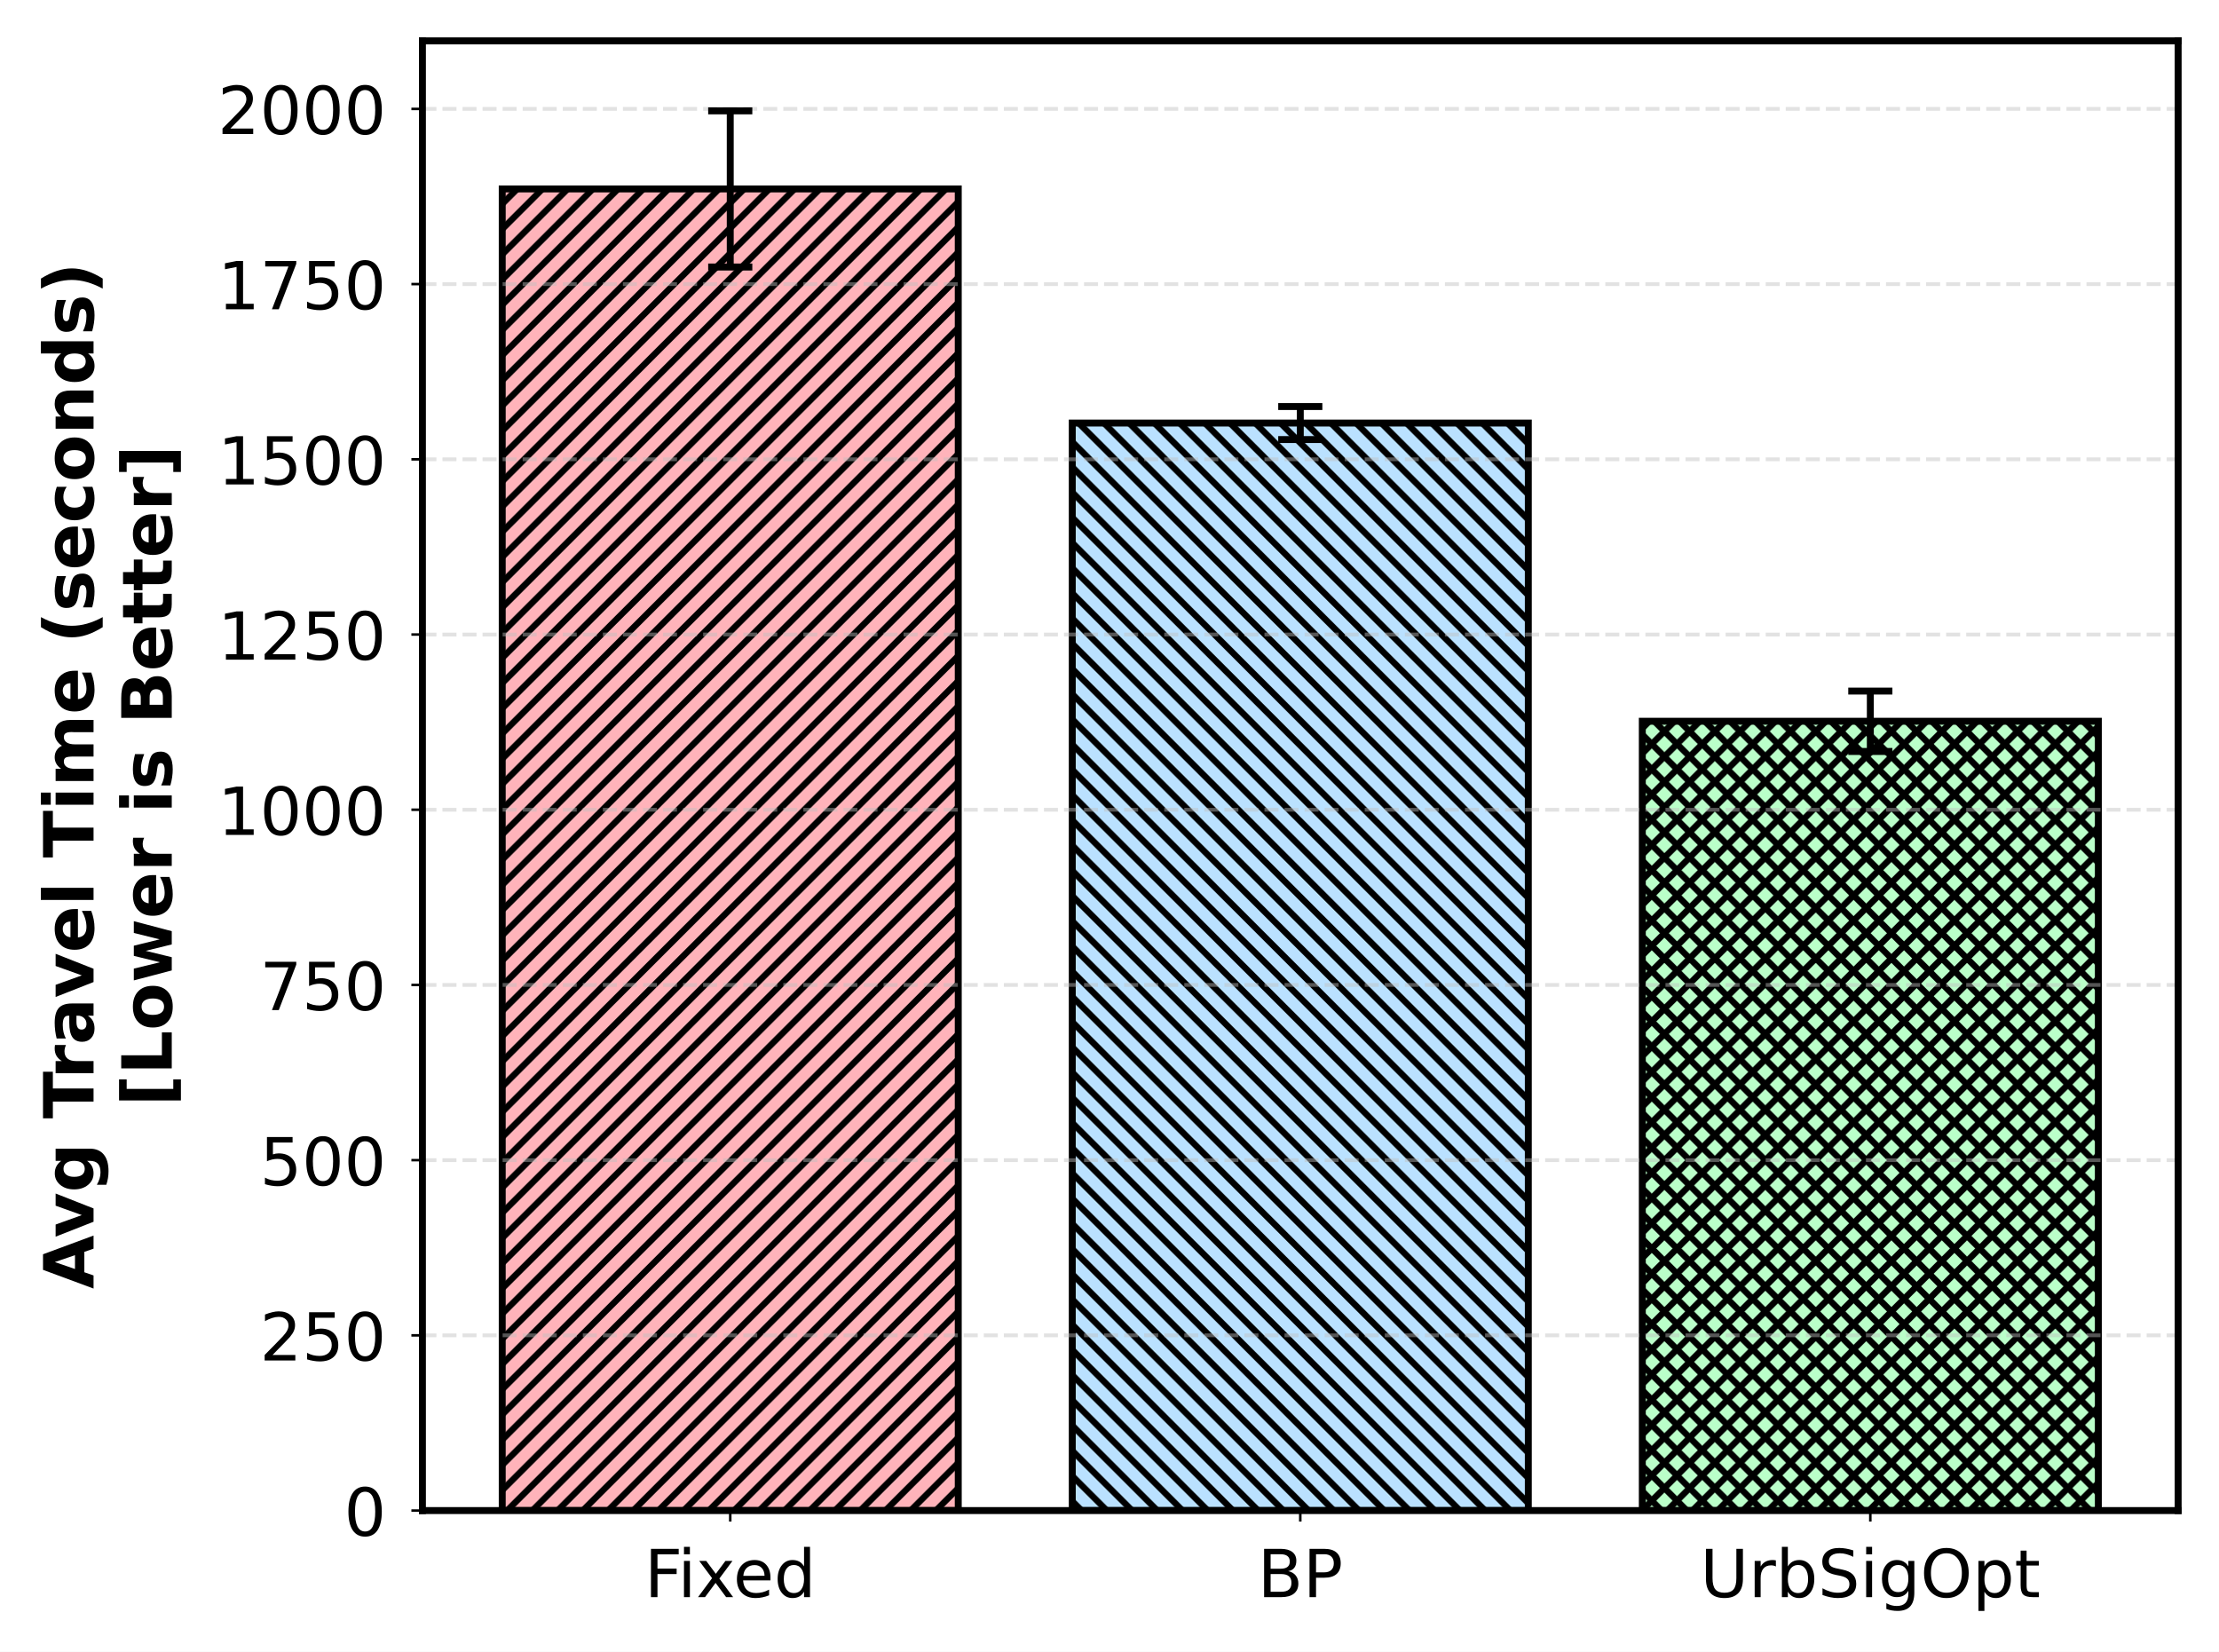
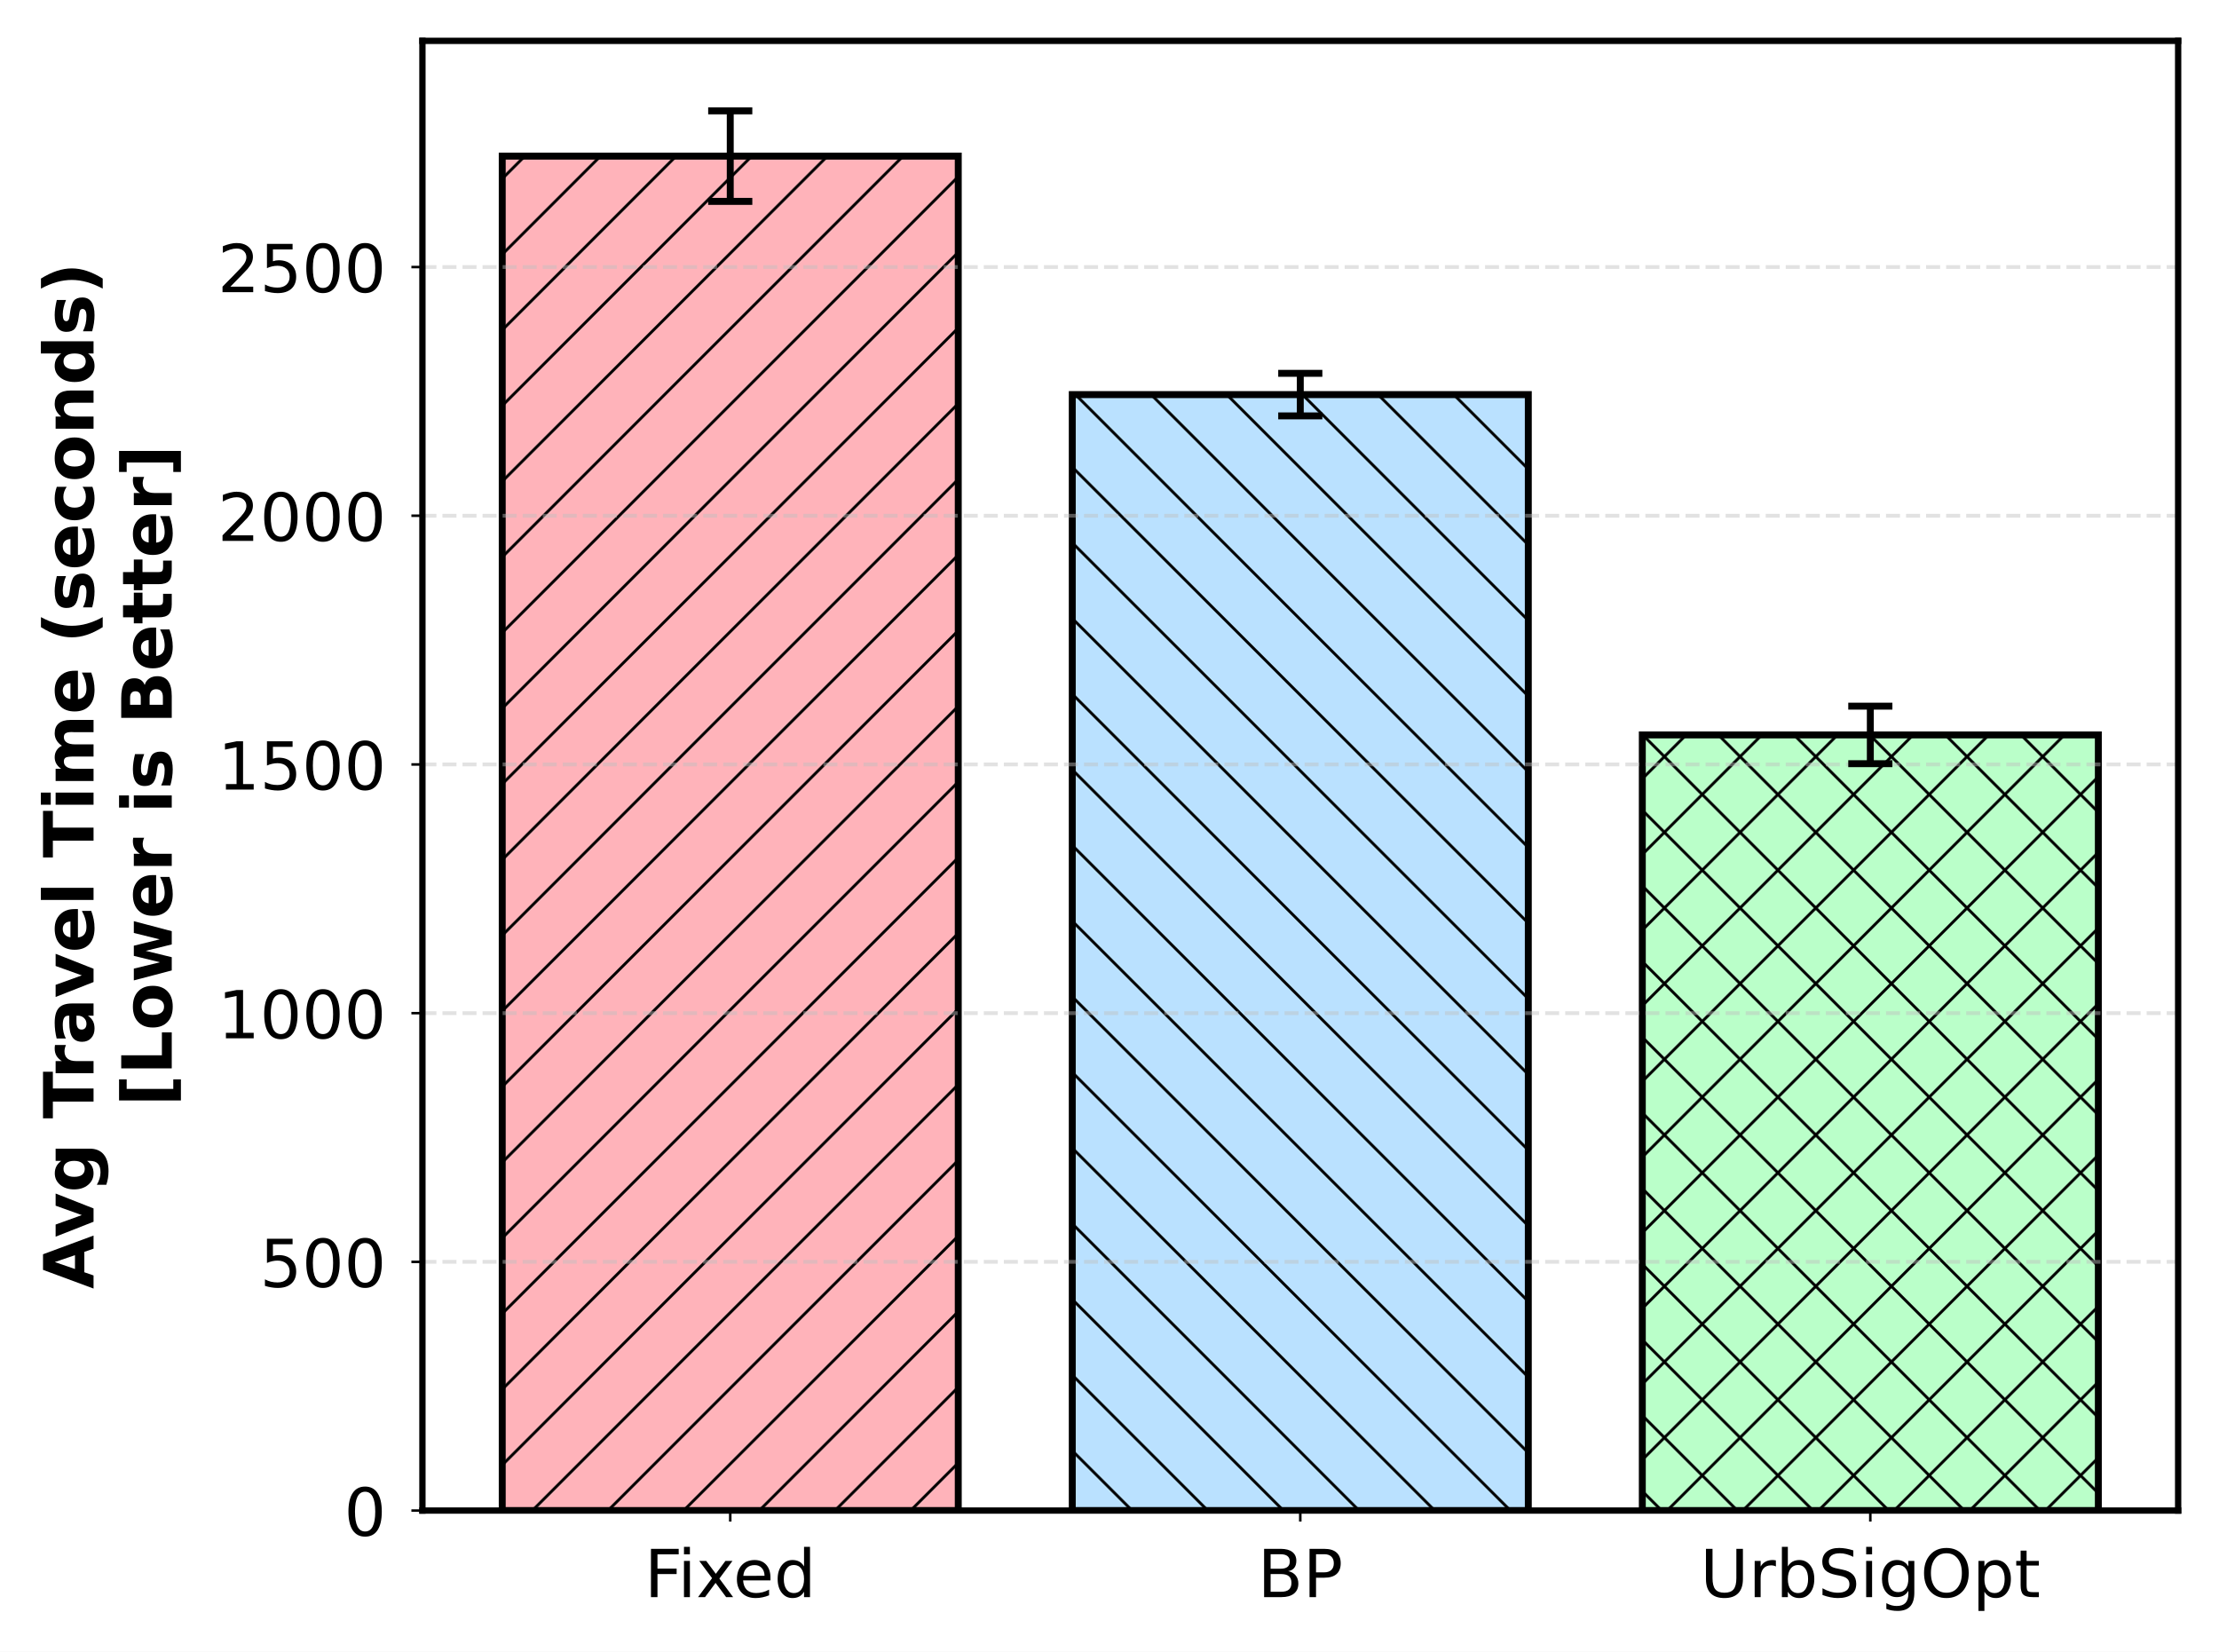
<svg xmlns="http://www.w3.org/2000/svg" xmlns:xlink="http://www.w3.org/1999/xlink" width="703.92pt" height="523.92pt" viewBox="0 0 703.92 523.92" version="1.1">
  <defs>
    <style type="text/css">*{stroke-linejoin: round; stroke-linecap: butt}</style>
  </defs>
  <g id="figure_1">
    <g id="patch_1">
      <path d="M 0 523.92  L 703.92 523.92  L 703.92 0  L 0 0  z " style="fill: #ffffff" />
    </g>
    <g id="axes_1">
      <g id="patch_2">
        <path d="M 134.004 479.135  L 690.96 479.135  L 690.96 12.96  L 134.004 12.96  z " style="fill: #ffffff" />
      </g>
      <g id="patch_3">
-         <path d="M 159.32 479.135  L 303.984 479.135  L 303.984 59.927  L 159.32 59.927  z " clip-path="url(#p2831a4e747)" style="fill: url(#hb3758d36da); stroke: #000000; stroke-width: 2.2; stroke-linejoin: miter" />
+         <path d="M 159.32 479.135  L 303.984 479.135  L 303.984 49.518  L 159.32 49.518  z " clip-path="url(#p14e2bf5ce3)" style="fill: url(#hf31b0a776f); stroke: #000000; stroke-width: 2.2; stroke-linejoin: miter" />
      </g>
      <g id="patch_4">
-         <path d="M 340.15 479.135  L 484.814 479.135  L 484.814 134.189  L 340.15 134.189  z " clip-path="url(#p2831a4e747)" style="fill: url(#he97f525086); stroke: #000000; stroke-width: 2.2; stroke-linejoin: miter" />
+         <path d="M 340.15 479.135  L 484.814 479.135  L 484.814 125.167  L 340.15 125.167  z " clip-path="url(#p14e2bf5ce3)" style="fill: url(#hf3a52950be); stroke: #000000; stroke-width: 2.2; stroke-linejoin: miter" />
      </g>
      <g id="patch_5">
-         <path d="M 520.98 479.135  L 665.643 479.135  L 665.643 228.779  L 520.98 228.779  z " clip-path="url(#p2831a4e747)" style="fill: url(#h3ff1b57e7f); stroke: #000000; stroke-width: 2.2; stroke-linejoin: miter" />
+         <path d="M 520.98 479.135  L 665.643 479.135  L 665.643 233.114  L 520.98 233.114  z " clip-path="url(#p14e2bf5ce3)" style="fill: url(#haa19bbb4e9); stroke: #000000; stroke-width: 2.2; stroke-linejoin: miter" />
      </g>
      <g id="matplotlib.axis_1">
        <g id="xtick_1">
          <g id="line2d_1">
            <defs>
-               <path id="m699cad8c2c" d="M 0 0  L 0 3.5  " style="stroke: #000000; stroke-width: 0.8" />
+               <path id="m479a33024d" d="M 0 0  L 0 3.5  " style="stroke: #000000; stroke-width: 0.8" />
            </defs>
            <g>
-               <use xlink:href="#m699cad8c2c" x="231.652" y="479.135" style="stroke: #000000; stroke-width: 0.8" />
+               <use xlink:href="#m479a33024d" x="231.652" y="479.135" style="stroke: #000000; stroke-width: 0.8" />
            </g>
          </g>
          <g id="text_1">
            <text style="font-size: 21px; font-family: 'DejaVu Sans', 'Bitstream Vera Sans', 'Computer Modern Sans Serif', 'Lucida Grande', 'Verdana', 'Geneva', 'Lucid', 'Arial', 'Helvetica', 'Avant Garde', sans-serif; text-anchor: middle" x="231.652" y="506.592" transform="rotate(-0 231.652 506.5922)">Fixed</text>
          </g>
        </g>
        <g id="xtick_2">
          <g id="line2d_2">
            <g>
-               <use xlink:href="#m699cad8c2c" x="412.482" y="479.135" style="stroke: #000000; stroke-width: 0.8" />
+               <use xlink:href="#m479a33024d" x="412.482" y="479.135" style="stroke: #000000; stroke-width: 0.8" />
            </g>
          </g>
          <g id="text_2">
            <text style="font-size: 21px; font-family: 'DejaVu Sans', 'Bitstream Vera Sans', 'Computer Modern Sans Serif', 'Lucida Grande', 'Verdana', 'Geneva', 'Lucid', 'Arial', 'Helvetica', 'Avant Garde', sans-serif; text-anchor: middle" x="412.482" y="506.592" transform="rotate(-0 412.4817 506.5922)">BP</text>
          </g>
        </g>
        <g id="xtick_3">
          <g id="line2d_3">
            <g>
-               <use xlink:href="#m699cad8c2c" x="593.311" y="479.135" style="stroke: #000000; stroke-width: 0.8" />
+               <use xlink:href="#m479a33024d" x="593.311" y="479.135" style="stroke: #000000; stroke-width: 0.8" />
            </g>
          </g>
          <g id="text_3">
            <text style="font-size: 21px; font-family: 'DejaVu Sans', 'Bitstream Vera Sans', 'Computer Modern Sans Serif', 'Lucida Grande', 'Verdana', 'Geneva', 'Lucid', 'Arial', 'Helvetica', 'Avant Garde', sans-serif; text-anchor: middle" x="593.311" y="506.592" transform="rotate(-0 593.3115 506.5922)">UrbSigOpt</text>
          </g>
        </g>
      </g>
      <g id="matplotlib.axis_2">
        <g id="ytick_1">
          <g id="line2d_4">
-             <path d="M 134.004 479.135  L 690.96 479.135  " clip-path="url(#p2831a4e747)" style="fill: none; stroke-dasharray: 4.44,1.92; stroke-dashoffset: 0; stroke: #c0c0c0; stroke-opacity: 0.45; stroke-width: 1.2" />
+             <path d="M 134.004 479.135  L 690.96 479.135  " clip-path="url(#p14e2bf5ce3)" style="fill: none; stroke-dasharray: 4.44,1.92; stroke-dashoffset: 0; stroke: #c0c0c0; stroke-opacity: 0.45; stroke-width: 1.2" />
          </g>
          <g id="line2d_5">
            <defs>
-               <path id="md8833dfe20" d="M 0 0  L -3.5 0  " style="stroke: #000000; stroke-width: 0.8" />
+               <path id="m02605b2199" d="M 0 0  L -3.5 0  " style="stroke: #000000; stroke-width: 0.8" />
            </defs>
            <g>
-               <use xlink:href="#md8833dfe20" x="134.004" y="479.135" style="stroke: #000000; stroke-width: 0.8" />
+               <use xlink:href="#m02605b2199" x="134.004" y="479.135" style="stroke: #000000; stroke-width: 0.8" />
            </g>
          </g>
          <g id="text_4">
            <text style="font-size: 21px; font-family: 'DejaVu Sans', 'Bitstream Vera Sans', 'Computer Modern Sans Serif', 'Lucida Grande', 'Verdana', 'Geneva', 'Lucid', 'Arial', 'Helvetica', 'Avant Garde', sans-serif; text-anchor: end" x="122.504" y="487.114" transform="rotate(-0 122.5039 487.1138)">0</text>
          </g>
        </g>
        <g id="ytick_2">
          <g id="line2d_6">
-             <path d="M 134.004 423.561  L 690.96 423.561  " clip-path="url(#p2831a4e747)" style="fill: none; stroke-dasharray: 4.44,1.92; stroke-dashoffset: 0; stroke: #c0c0c0; stroke-opacity: 0.45; stroke-width: 1.2" />
+             <path d="M 134.004 400.248  L 690.96 400.248  " clip-path="url(#p14e2bf5ce3)" style="fill: none; stroke-dasharray: 4.44,1.92; stroke-dashoffset: 0; stroke: #c0c0c0; stroke-opacity: 0.45; stroke-width: 1.2" />
          </g>
          <g id="line2d_7">
            <g>
-               <use xlink:href="#md8833dfe20" x="134.004" y="423.561" style="stroke: #000000; stroke-width: 0.8" />
+               <use xlink:href="#m02605b2199" x="134.004" y="400.248" style="stroke: #000000; stroke-width: 0.8" />
            </g>
          </g>
          <g id="text_5">
-             <text style="font-size: 21px; font-family: 'DejaVu Sans', 'Bitstream Vera Sans', 'Computer Modern Sans Serif', 'Lucida Grande', 'Verdana', 'Geneva', 'Lucid', 'Arial', 'Helvetica', 'Avant Garde', sans-serif; text-anchor: end" x="122.504" y="431.54" transform="rotate(-0 122.5039 431.5397)">250</text>
+             <text style="font-size: 21px; font-family: 'DejaVu Sans', 'Bitstream Vera Sans', 'Computer Modern Sans Serif', 'Lucida Grande', 'Verdana', 'Geneva', 'Lucid', 'Arial', 'Helvetica', 'Avant Garde', sans-serif; text-anchor: end" x="122.504" y="408.227" transform="rotate(-0 122.5039 408.2265)">500</text>
          </g>
        </g>
        <g id="ytick_3">
          <g id="line2d_8">
-             <path d="M 134.004 367.987  L 690.96 367.987  " clip-path="url(#p2831a4e747)" style="fill: none; stroke-dasharray: 4.44,1.92; stroke-dashoffset: 0; stroke: #c0c0c0; stroke-opacity: 0.45; stroke-width: 1.2" />
+             <path d="M 134.004 321.361  L 690.96 321.361  " clip-path="url(#p14e2bf5ce3)" style="fill: none; stroke-dasharray: 4.44,1.92; stroke-dashoffset: 0; stroke: #c0c0c0; stroke-opacity: 0.45; stroke-width: 1.2" />
          </g>
          <g id="line2d_9">
            <g>
-               <use xlink:href="#md8833dfe20" x="134.004" y="367.987" style="stroke: #000000; stroke-width: 0.8" />
+               <use xlink:href="#m02605b2199" x="134.004" y="321.361" style="stroke: #000000; stroke-width: 0.8" />
            </g>
          </g>
          <g id="text_6">
-             <text style="font-size: 21px; font-family: 'DejaVu Sans', 'Bitstream Vera Sans', 'Computer Modern Sans Serif', 'Lucida Grande', 'Verdana', 'Geneva', 'Lucid', 'Arial', 'Helvetica', 'Avant Garde', sans-serif; text-anchor: end" x="122.504" y="375.966" transform="rotate(-0 122.5039 375.9656)">500</text>
+             <text style="font-size: 21px; font-family: 'DejaVu Sans', 'Bitstream Vera Sans', 'Computer Modern Sans Serif', 'Lucida Grande', 'Verdana', 'Geneva', 'Lucid', 'Arial', 'Helvetica', 'Avant Garde', sans-serif; text-anchor: end" x="122.504" y="329.339" transform="rotate(-0 122.5039 329.3393)">1000</text>
          </g>
        </g>
        <g id="ytick_4">
          <g id="line2d_10">
-             <path d="M 134.004 312.413  L 690.96 312.413  " clip-path="url(#p2831a4e747)" style="fill: none; stroke-dasharray: 4.44,1.92; stroke-dashoffset: 0; stroke: #c0c0c0; stroke-opacity: 0.45; stroke-width: 1.2" />
+             <path d="M 134.004 242.474  L 690.96 242.474  " clip-path="url(#p14e2bf5ce3)" style="fill: none; stroke-dasharray: 4.44,1.92; stroke-dashoffset: 0; stroke: #c0c0c0; stroke-opacity: 0.45; stroke-width: 1.2" />
          </g>
          <g id="line2d_11">
            <g>
-               <use xlink:href="#md8833dfe20" x="134.004" y="312.413" style="stroke: #000000; stroke-width: 0.8" />
+               <use xlink:href="#m02605b2199" x="134.004" y="242.474" style="stroke: #000000; stroke-width: 0.8" />
            </g>
          </g>
          <g id="text_7">
-             <text style="font-size: 21px; font-family: 'DejaVu Sans', 'Bitstream Vera Sans', 'Computer Modern Sans Serif', 'Lucida Grande', 'Verdana', 'Geneva', 'Lucid', 'Arial', 'Helvetica', 'Avant Garde', sans-serif; text-anchor: end" x="122.504" y="320.392" transform="rotate(-0 122.5039 320.3915)">750</text>
+             <text style="font-size: 21px; font-family: 'DejaVu Sans', 'Bitstream Vera Sans', 'Computer Modern Sans Serif', 'Lucida Grande', 'Verdana', 'Geneva', 'Lucid', 'Arial', 'Helvetica', 'Avant Garde', sans-serif; text-anchor: end" x="122.504" y="250.452" transform="rotate(-0 122.5039 250.452)">1500</text>
          </g>
        </g>
        <g id="ytick_5">
          <g id="line2d_12">
-             <path d="M 134.004 256.839  L 690.96 256.839  " clip-path="url(#p2831a4e747)" style="fill: none; stroke-dasharray: 4.44,1.92; stroke-dashoffset: 0; stroke: #c0c0c0; stroke-opacity: 0.45; stroke-width: 1.2" />
+             <path d="M 134.004 163.586  L 690.96 163.586  " clip-path="url(#p14e2bf5ce3)" style="fill: none; stroke-dasharray: 4.44,1.92; stroke-dashoffset: 0; stroke: #c0c0c0; stroke-opacity: 0.45; stroke-width: 1.2" />
          </g>
          <g id="line2d_13">
            <g>
-               <use xlink:href="#md8833dfe20" x="134.004" y="256.839" style="stroke: #000000; stroke-width: 0.8" />
+               <use xlink:href="#m02605b2199" x="134.004" y="163.586" style="stroke: #000000; stroke-width: 0.8" />
            </g>
          </g>
          <g id="text_8">
-             <text style="font-size: 21px; font-family: 'DejaVu Sans', 'Bitstream Vera Sans', 'Computer Modern Sans Serif', 'Lucida Grande', 'Verdana', 'Geneva', 'Lucid', 'Arial', 'Helvetica', 'Avant Garde', sans-serif; text-anchor: end" x="122.504" y="264.817" transform="rotate(-0 122.5039 264.8174)">1000</text>
+             <text style="font-size: 21px; font-family: 'DejaVu Sans', 'Bitstream Vera Sans', 'Computer Modern Sans Serif', 'Lucida Grande', 'Verdana', 'Geneva', 'Lucid', 'Arial', 'Helvetica', 'Avant Garde', sans-serif; text-anchor: end" x="122.504" y="171.565" transform="rotate(-0 122.5039 171.5647)">2000</text>
          </g>
        </g>
        <g id="ytick_6">
          <g id="line2d_14">
-             <path d="M 134.004 201.265  L 690.96 201.265  " clip-path="url(#p2831a4e747)" style="fill: none; stroke-dasharray: 4.44,1.92; stroke-dashoffset: 0; stroke: #c0c0c0; stroke-opacity: 0.45; stroke-width: 1.2" />
+             <path d="M 134.004 84.699  L 690.96 84.699  " clip-path="url(#p14e2bf5ce3)" style="fill: none; stroke-dasharray: 4.44,1.92; stroke-dashoffset: 0; stroke: #c0c0c0; stroke-opacity: 0.45; stroke-width: 1.2" />
          </g>
          <g id="line2d_15">
            <g>
-               <use xlink:href="#md8833dfe20" x="134.004" y="201.265" style="stroke: #000000; stroke-width: 0.8" />
+               <use xlink:href="#m02605b2199" x="134.004" y="84.699" style="stroke: #000000; stroke-width: 0.8" />
            </g>
          </g>
          <g id="text_9">
-             <text style="font-size: 21px; font-family: 'DejaVu Sans', 'Bitstream Vera Sans', 'Computer Modern Sans Serif', 'Lucida Grande', 'Verdana', 'Geneva', 'Lucid', 'Arial', 'Helvetica', 'Avant Garde', sans-serif; text-anchor: end" x="122.504" y="209.243" transform="rotate(-0 122.5039 209.2433)">1250</text>
+             <text style="font-size: 21px; font-family: 'DejaVu Sans', 'Bitstream Vera Sans', 'Computer Modern Sans Serif', 'Lucida Grande', 'Verdana', 'Geneva', 'Lucid', 'Arial', 'Helvetica', 'Avant Garde', sans-serif; text-anchor: end" x="122.504" y="92.677" transform="rotate(-0 122.5039 92.67748)">2500</text>
          </g>
        </g>
-         <g id="ytick_7">
-           <g id="line2d_16">
-             <path d="M 134.004 145.691  L 690.96 145.691  " clip-path="url(#p2831a4e747)" style="fill: none; stroke-dasharray: 4.44,1.92; stroke-dashoffset: 0; stroke: #c0c0c0; stroke-opacity: 0.45; stroke-width: 1.2" />
-           </g>
-           <g id="line2d_17">
-             <g>
-               <use xlink:href="#md8833dfe20" x="134.004" y="145.691" style="stroke: #000000; stroke-width: 0.8" />
-             </g>
-           </g>
-           <g id="text_10">
-             <text style="font-size: 21px; font-family: 'DejaVu Sans', 'Bitstream Vera Sans', 'Computer Modern Sans Serif', 'Lucida Grande', 'Verdana', 'Geneva', 'Lucid', 'Arial', 'Helvetica', 'Avant Garde', sans-serif; text-anchor: end" x="122.504" y="153.669" transform="rotate(-0 122.5039 153.6692)">1500</text>
-           </g>
-         </g>
-         <g id="ytick_8">
-           <g id="line2d_18">
-             <path d="M 134.004 90.117  L 690.96 90.117  " clip-path="url(#p2831a4e747)" style="fill: none; stroke-dasharray: 4.44,1.92; stroke-dashoffset: 0; stroke: #c0c0c0; stroke-opacity: 0.45; stroke-width: 1.2" />
-           </g>
-           <g id="line2d_19">
-             <g>
-               <use xlink:href="#md8833dfe20" x="134.004" y="90.117" style="stroke: #000000; stroke-width: 0.8" />
-             </g>
-           </g>
-           <g id="text_11">
-             <text style="font-size: 21px; font-family: 'DejaVu Sans', 'Bitstream Vera Sans', 'Computer Modern Sans Serif', 'Lucida Grande', 'Verdana', 'Geneva', 'Lucid', 'Arial', 'Helvetica', 'Avant Garde', sans-serif; text-anchor: end" x="122.504" y="98.095" transform="rotate(-0 122.5039 98.09513)">1750</text>
-           </g>
-         </g>
-         <g id="ytick_9">
-           <g id="line2d_20">
-             <path d="M 134.004 34.543  L 690.96 34.543  " clip-path="url(#p2831a4e747)" style="fill: none; stroke-dasharray: 4.44,1.92; stroke-dashoffset: 0; stroke: #c0c0c0; stroke-opacity: 0.45; stroke-width: 1.2" />
-           </g>
-           <g id="line2d_21">
-             <g>
-               <use xlink:href="#md8833dfe20" x="134.004" y="34.543" style="stroke: #000000; stroke-width: 0.8" />
-             </g>
-           </g>
-           <g id="text_12">
-             <text style="font-size: 21px; font-family: 'DejaVu Sans', 'Bitstream Vera Sans', 'Computer Modern Sans Serif', 'Lucida Grande', 'Verdana', 'Geneva', 'Lucid', 'Arial', 'Helvetica', 'Avant Garde', sans-serif; text-anchor: end" x="122.504" y="42.521" transform="rotate(-0 122.5039 42.52103)">2000</text>
-           </g>
-         </g>
-         <g id="text_13">
+         <g id="text_10">
          <text style="font-weight: 700; font-size: 22px; font-family: 'DejaVu Sans', 'Bitstream Vera Sans', 'Computer Modern Sans Serif', 'Lucida Grande', 'Verdana', 'Geneva', 'Lucid', 'Arial', 'Helvetica', 'Avant Garde', sans-serif" transform="translate(29.67656 408.8288) rotate(-90)">Avg Travel Time (seconds)</text>
          <text style="font-weight: 700; font-size: 22px; font-family: 'DejaVu Sans', 'Bitstream Vera Sans', 'Computer Modern Sans Serif', 'Lucida Grande', 'Verdana', 'Geneva', 'Lucid', 'Arial', 'Helvetica', 'Avant Garde', sans-serif" transform="translate(54.48363 350.9396) rotate(-90)">[Lower is Better]</text>
        </g>
      </g>
      <g id="LineCollection_1">
-         <path d="M 231.652 84.695  L 231.652 35.159  " clip-path="url(#p2831a4e747)" style="fill: none; stroke: #000000; stroke-width: 2.2" />
-         <path d="M 412.482 139.428  L 412.482 128.95  " clip-path="url(#p2831a4e747)" style="fill: none; stroke: #000000; stroke-width: 2.2" />
-         <path d="M 593.311 238.356  L 593.311 219.202  " clip-path="url(#p2831a4e747)" style="fill: none; stroke: #000000; stroke-width: 2.2" />
+         <path d="M 231.652 63.877  L 231.652 35.159  " clip-path="url(#p14e2bf5ce3)" style="fill: none; stroke: #000000; stroke-width: 2.2" />
+         <path d="M 412.482 131.917  L 412.482 118.417  " clip-path="url(#p14e2bf5ce3)" style="fill: none; stroke: #000000; stroke-width: 2.2" />
+         <path d="M 593.311 242.24  L 593.311 223.989  " clip-path="url(#p14e2bf5ce3)" style="fill: none; stroke: #000000; stroke-width: 2.2" />
      </g>
-       <g id="line2d_22">
+       <g id="line2d_16">
        <defs>
-           <path id="m428ec77456" d="M 7 0  L -7 -0  " style="stroke: #000000; stroke-width: 2.2" />
+           <path id="m0790abb0f3" d="M 7 0  L -7 -0  " style="stroke: #000000; stroke-width: 2.2" />
        </defs>
-         <g clip-path="url(#p2831a4e747)">
-           <use xlink:href="#m428ec77456" x="231.652" y="84.695" style="fill: #1f77b4; stroke: #000000; stroke-width: 2.2" />
-           <use xlink:href="#m428ec77456" x="412.482" y="139.428" style="fill: #1f77b4; stroke: #000000; stroke-width: 2.2" />
-           <use xlink:href="#m428ec77456" x="593.311" y="238.356" style="fill: #1f77b4; stroke: #000000; stroke-width: 2.2" />
+         <g clip-path="url(#p14e2bf5ce3)">
+           <use xlink:href="#m0790abb0f3" x="231.652" y="63.877" style="fill: #1f77b4; stroke: #000000; stroke-width: 2.2" />
+           <use xlink:href="#m0790abb0f3" x="412.482" y="131.917" style="fill: #1f77b4; stroke: #000000; stroke-width: 2.2" />
+           <use xlink:href="#m0790abb0f3" x="593.311" y="242.24" style="fill: #1f77b4; stroke: #000000; stroke-width: 2.2" />
        </g>
      </g>
-       <g id="line2d_23">
-         <g clip-path="url(#p2831a4e747)">
-           <use xlink:href="#m428ec77456" x="231.652" y="35.159" style="fill: #1f77b4; stroke: #000000; stroke-width: 2.2" />
-           <use xlink:href="#m428ec77456" x="412.482" y="128.95" style="fill: #1f77b4; stroke: #000000; stroke-width: 2.2" />
-           <use xlink:href="#m428ec77456" x="593.311" y="219.202" style="fill: #1f77b4; stroke: #000000; stroke-width: 2.2" />
+       <g id="line2d_17">
+         <g clip-path="url(#p14e2bf5ce3)">
+           <use xlink:href="#m0790abb0f3" x="231.652" y="35.159" style="fill: #1f77b4; stroke: #000000; stroke-width: 2.2" />
+           <use xlink:href="#m0790abb0f3" x="412.482" y="118.417" style="fill: #1f77b4; stroke: #000000; stroke-width: 2.2" />
+           <use xlink:href="#m0790abb0f3" x="593.311" y="223.989" style="fill: #1f77b4; stroke: #000000; stroke-width: 2.2" />
        </g>
      </g>
      <g id="patch_6">
-         <path d="M 134.004 479.135  L 134.004 12.96  " style="fill: none; stroke: #000000; stroke-width: 2.2; stroke-linejoin: miter; stroke-linecap: square" />
+         <path d="M 134.004 479.135  L 134.004 12.96  " style="fill: none; stroke: #000000; stroke-width: 2; stroke-linejoin: miter; stroke-linecap: square" />
      </g>
      <g id="patch_7">
-         <path d="M 690.96 479.135  L 690.96 12.96  " style="fill: none; stroke: #000000; stroke-width: 2.2; stroke-linejoin: miter; stroke-linecap: square" />
+         <path d="M 690.96 479.135  L 690.96 12.96  " style="fill: none; stroke: #000000; stroke-width: 2; stroke-linejoin: miter; stroke-linecap: square" />
      </g>
      <g id="patch_8">
-         <path d="M 134.004 479.135  L 690.96 479.135  " style="fill: none; stroke: #000000; stroke-width: 2.2; stroke-linejoin: miter; stroke-linecap: square" />
+         <path d="M 134.004 479.135  L 690.96 479.135  " style="fill: none; stroke: #000000; stroke-width: 2; stroke-linejoin: miter; stroke-linecap: square" />
      </g>
      <g id="patch_9">
-         <path d="M 134.004 12.96  L 690.96 12.96  " style="fill: none; stroke: #000000; stroke-width: 2.2; stroke-linejoin: miter; stroke-linecap: square" />
+         <path d="M 134.004 12.96  L 690.96 12.96  " style="fill: none; stroke: #000000; stroke-width: 2; stroke-linejoin: miter; stroke-linecap: square" />
      </g>
    </g>
  </g>
  <defs>
-     <clipPath id="p2831a4e747">
+     <clipPath id="p14e2bf5ce3">
      <rect x="134.004" y="12.96" width="556.956" height="466.175" />
    </clipPath>
  </defs>
  <defs>
-     <pattern id="hb3758d36da" patternUnits="userSpaceOnUse" x="0" y="0" width="72" height="72">
+     <pattern id="hf31b0a776f" patternUnits="userSpaceOnUse" x="0" y="0" width="72" height="72">
      <rect x="0" y="0" width="73" height="73" fill="#ffb3ba" />
-       <path d="M -36 36  L 36 -36  M -32 40  L 40 -32  M -28 44  L 44 -28  M -24 48  L 48 -24  M -20 52  L 52 -20  M -16 56  L 56 -16  M -12 60  L 60 -12  M -8 64  L 64 -8  M -4 68  L 68 -4  M 0 72  L 72 0  M 4 76  L 76 4  M 8 80  L 80 8  M 12 84  L 84 12  M 16 88  L 88 16  M 20 92  L 92 20  M 24 96  L 96 24  M 28 100  L 100 28  M 32 104  L 104 32  M 36 108  L 108 36  " style="fill: #000000; stroke: #000000; stroke-width: 2.0; stroke-linecap: butt; stroke-linejoin: miter" />
+       <path d="M -36 36  L 36 -36  M -24 48  L 48 -24  M -12 60  L 60 -12  M 0 72  L 72 0  M 12 84  L 84 12  M 24 96  L 96 24  M 36 108  L 108 36  " style="fill: #000000; stroke: #000000; stroke-width: 0.9; stroke-linecap: butt; stroke-linejoin: miter" />
    </pattern>
-     <pattern id="he97f525086" patternUnits="userSpaceOnUse" x="0" y="0" width="72" height="72">
+     <pattern id="hf3a52950be" patternUnits="userSpaceOnUse" x="0" y="0" width="72" height="72">
      <rect x="0" y="0" width="73" height="73" fill="#bae1ff" />
-       <path d="M -36 36  L 36 108  M -32 32  L 40 104  M -28 28  L 44 100  M -24 24  L 48 96  M -20 20  L 52 92  M -16 16  L 56 88  M -12 12  L 60 84  M -8 8  L 64 80  M -4 4  L 68 76  M 0 0  L 72 72  M 4 -4  L 76 68  M 8 -8  L 80 64  M 12 -12  L 84 60  M 16 -16  L 88 56  M 20 -20  L 92 52  M 24 -24  L 96 48  M 28 -28  L 100 44  M 32 -32  L 104 40  M 36 -36  L 108 36  " style="fill: #000000; stroke: #000000; stroke-width: 2.0; stroke-linecap: butt; stroke-linejoin: miter" />
+       <path d="M -36 36  L 36 108  M -24 24  L 48 96  M -12 12  L 60 84  M 0 0  L 72 72  M 12 -12  L 84 60  M 24 -24  L 96 48  M 36 -36  L 108 36  " style="fill: #000000; stroke: #000000; stroke-width: 0.9; stroke-linecap: butt; stroke-linejoin: miter" />
    </pattern>
-     <pattern id="h3ff1b57e7f" patternUnits="userSpaceOnUse" x="0" y="0" width="72" height="72">
+     <pattern id="haa19bbb4e9" patternUnits="userSpaceOnUse" x="0" y="0" width="72" height="72">
      <rect x="0" y="0" width="73" height="73" fill="#baffc9" />
-       <path d="M -36 36  L 36 -36  M -32 40  L 40 -32  M -28 44  L 44 -28  M -24 48  L 48 -24  M -20 52  L 52 -20  M -16 56  L 56 -16  M -12 60  L 60 -12  M -8 64  L 64 -8  M -4 68  L 68 -4  M 0 72  L 72 0  M 4 76  L 76 4  M 8 80  L 80 8  M 12 84  L 84 12  M 16 88  L 88 16  M 20 92  L 92 20  M 24 96  L 96 24  M 28 100  L 100 28  M 32 104  L 104 32  M 36 108  L 108 36  M -36 36  L 36 108  M -32 32  L 40 104  M -28 28  L 44 100  M -24 24  L 48 96  M -20 20  L 52 92  M -16 16  L 56 88  M -12 12  L 60 84  M -8 8  L 64 80  M -4 4  L 68 76  M 0 0  L 72 72  M 4 -4  L 76 68  M 8 -8  L 80 64  M 12 -12  L 84 60  M 16 -16  L 88 56  M 20 -20  L 92 52  M 24 -24  L 96 48  M 28 -28  L 100 44  M 32 -32  L 104 40  M 36 -36  L 108 36  " style="fill: #000000; stroke: #000000; stroke-width: 2.0; stroke-linecap: butt; stroke-linejoin: miter" />
+       <path d="M -36 36  L 36 -36  M -24 48  L 48 -24  M -12 60  L 60 -12  M 0 72  L 72 0  M 12 84  L 84 12  M 24 96  L 96 24  M 36 108  L 108 36  M -36 36  L 36 108  M -24 24  L 48 96  M -12 12  L 60 84  M 0 0  L 72 72  M 12 -12  L 84 60  M 24 -24  L 96 48  M 36 -36  L 108 36  " style="fill: #000000; stroke: #000000; stroke-width: 0.9; stroke-linecap: butt; stroke-linejoin: miter" />
    </pattern>
  </defs>
</svg>
